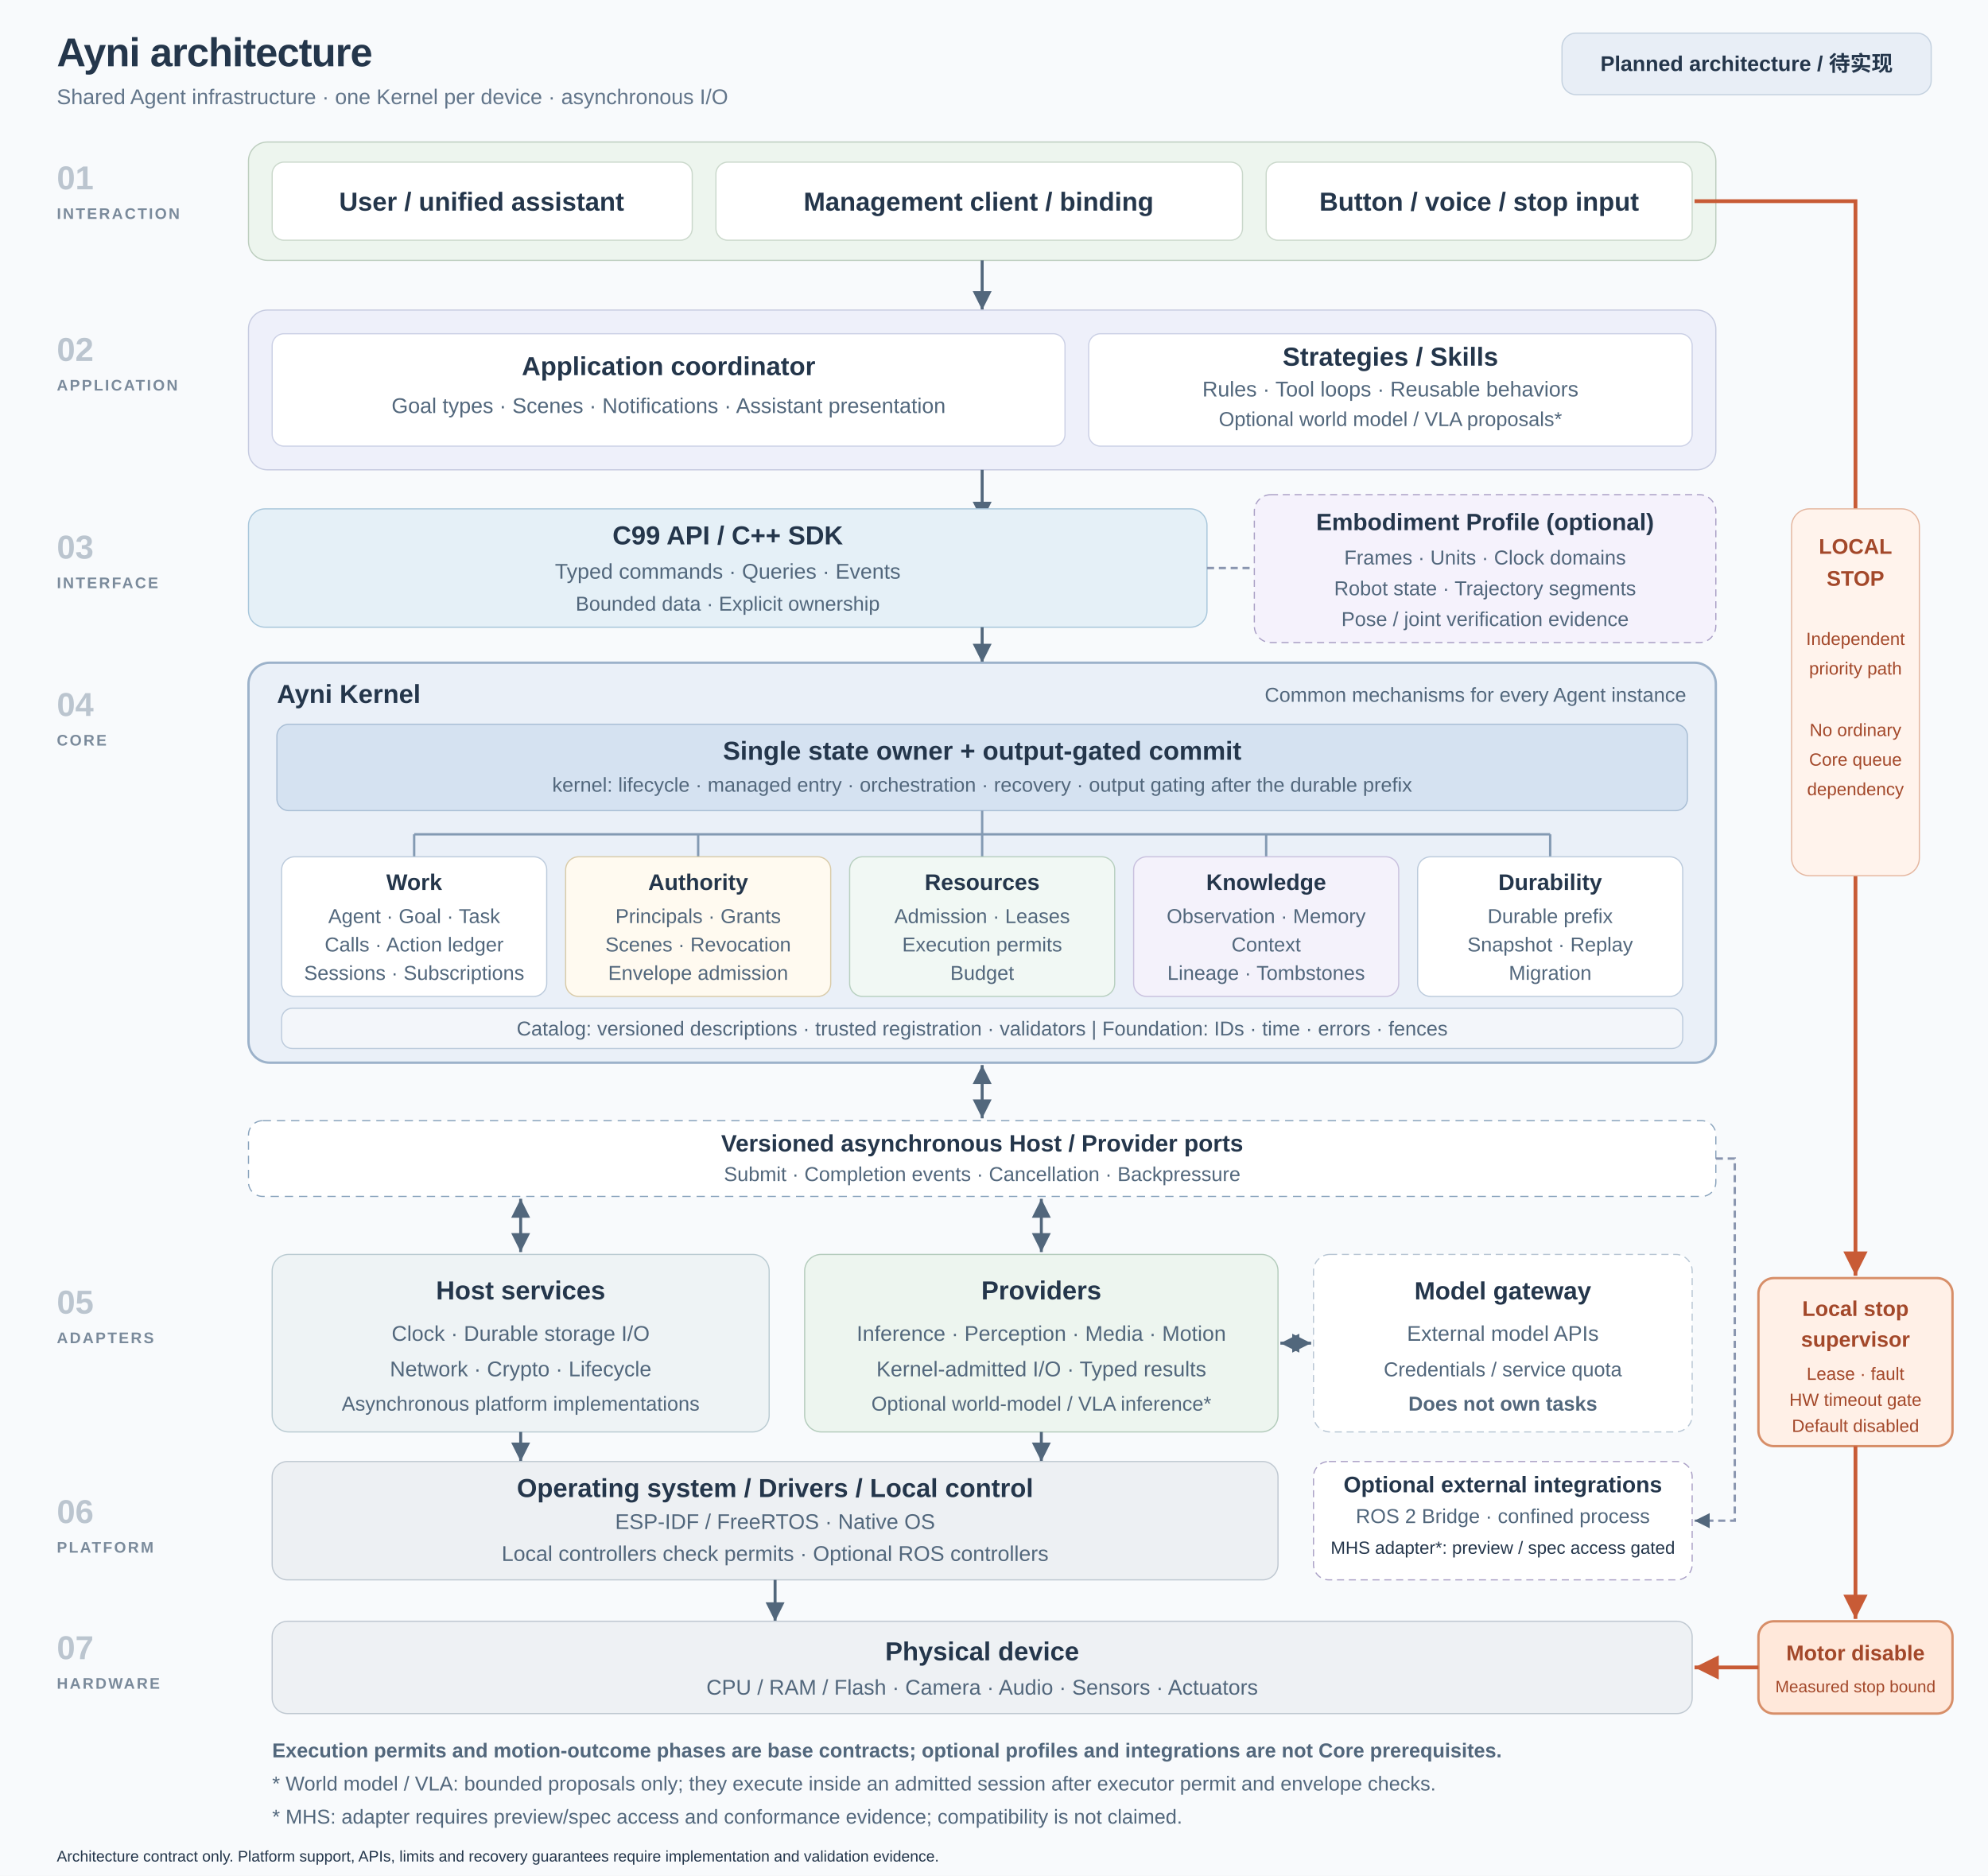
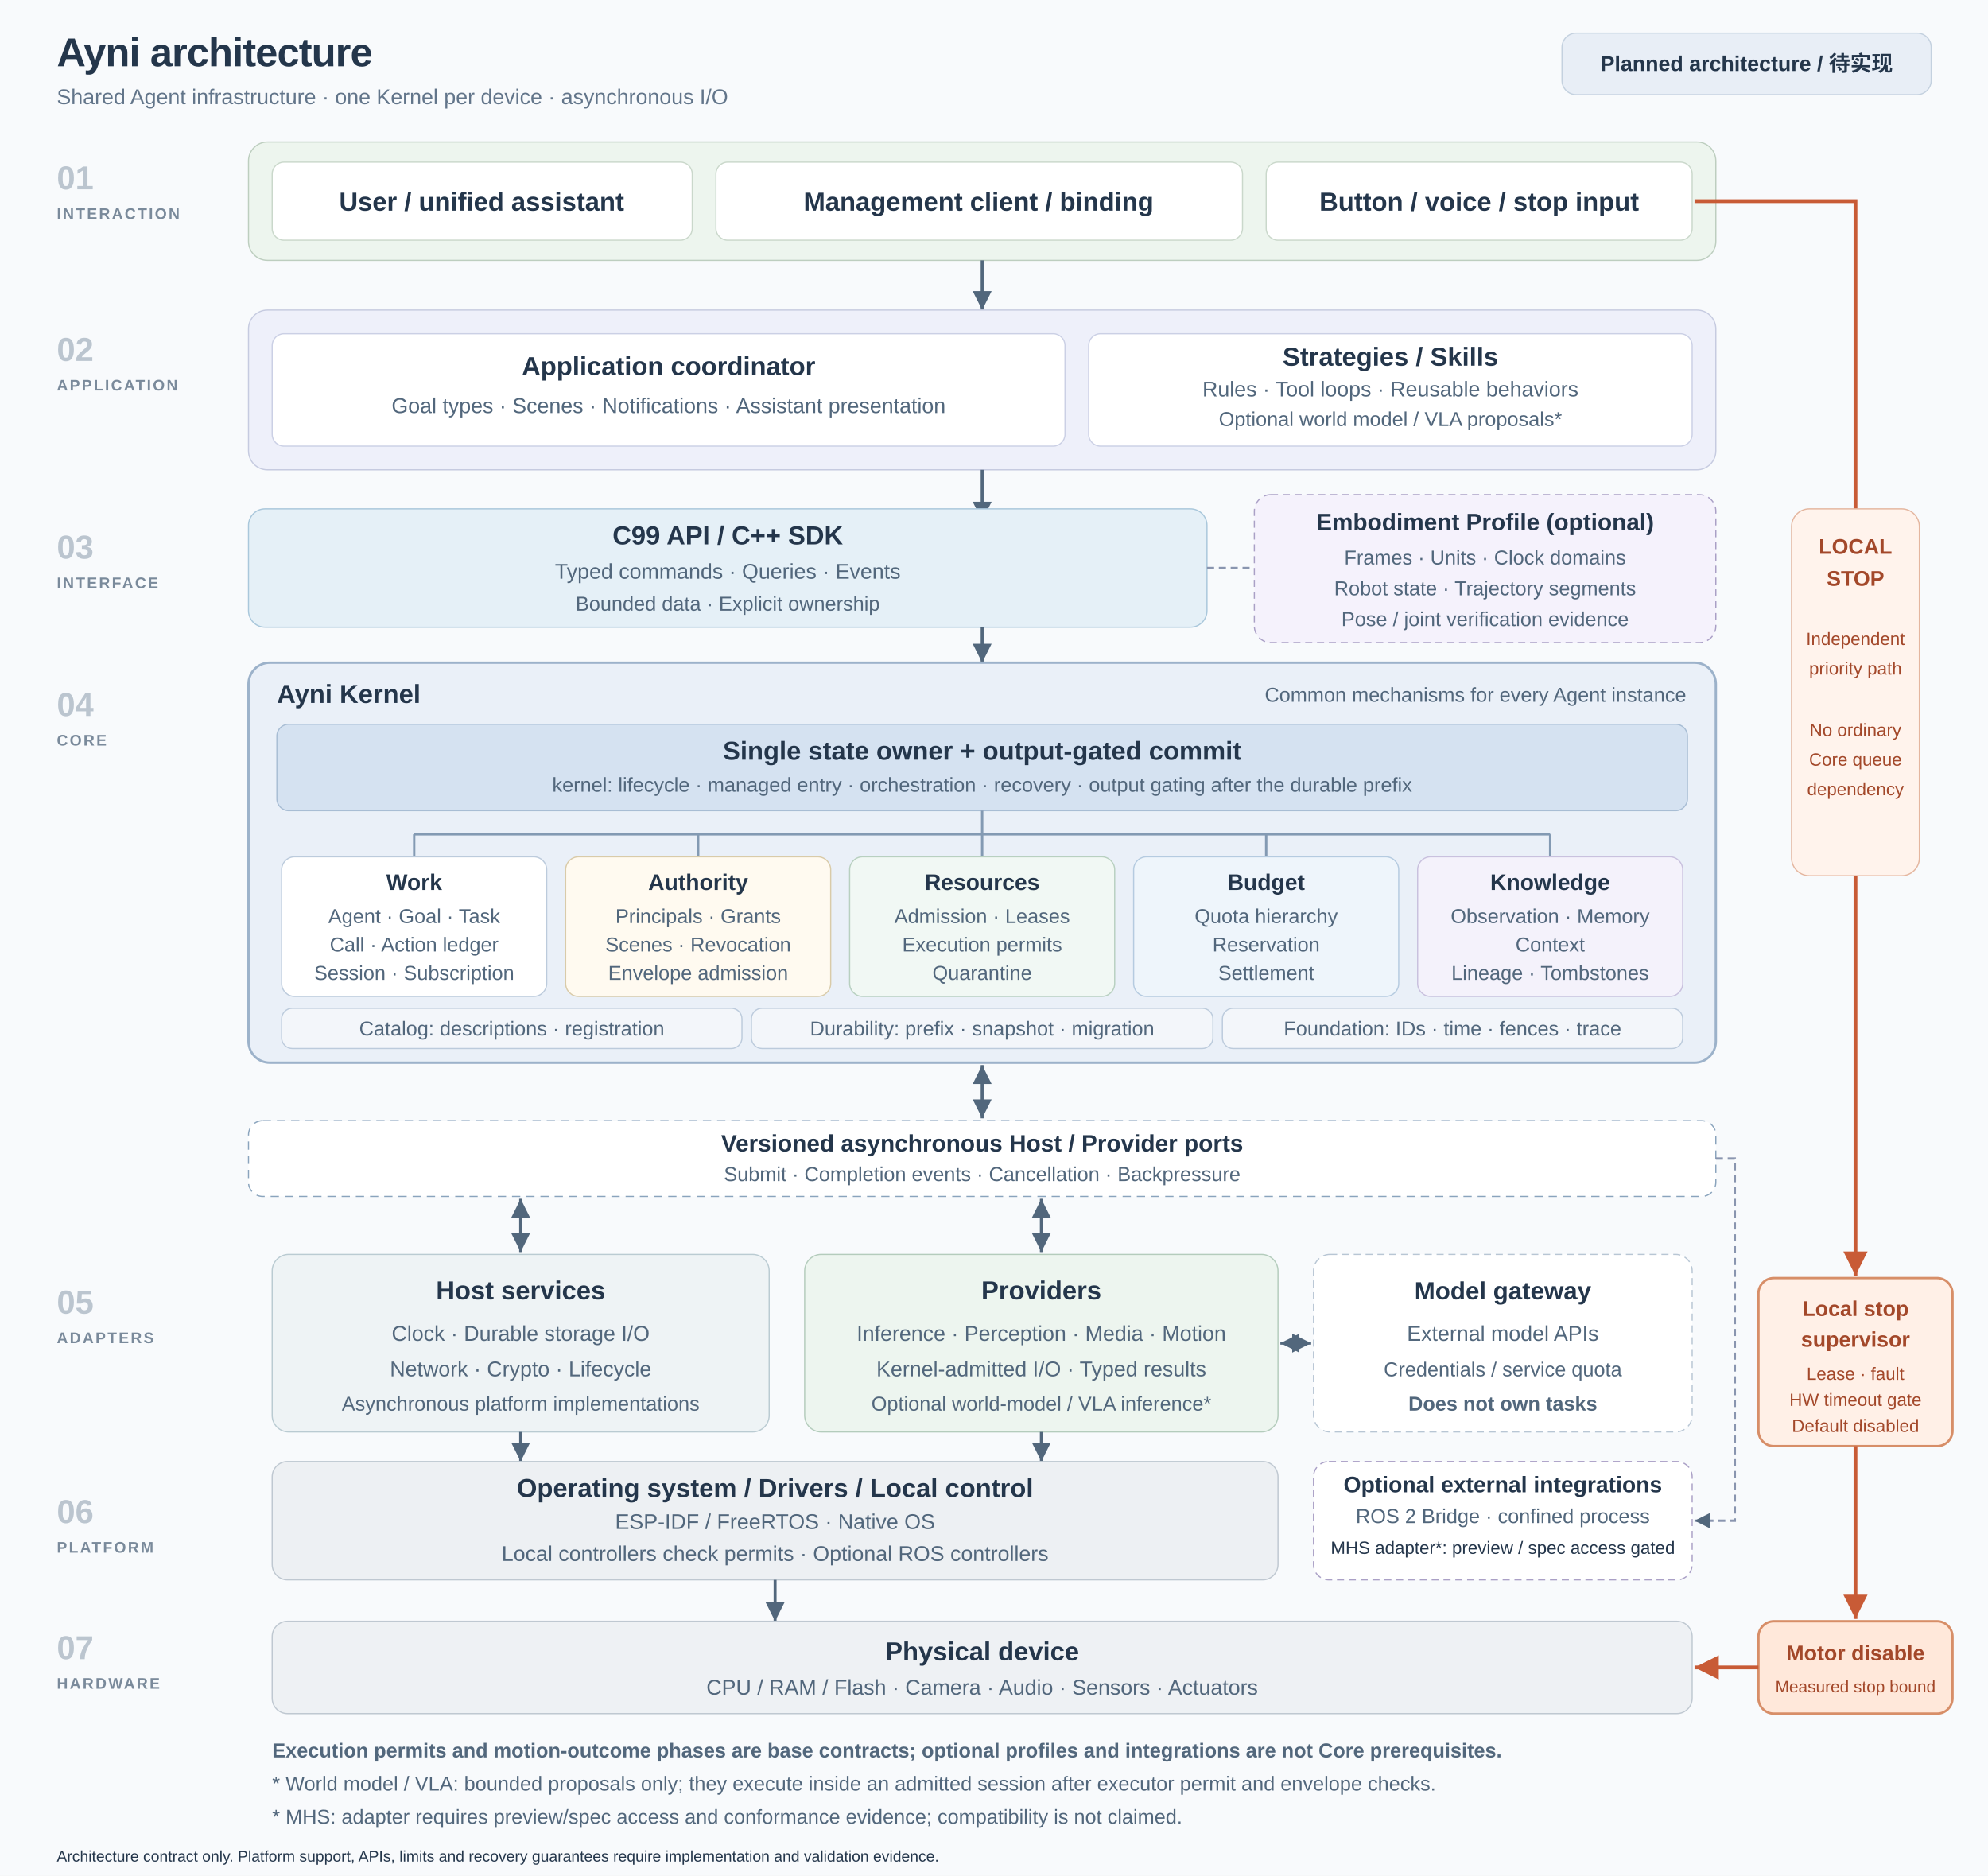
<svg xmlns="http://www.w3.org/2000/svg" width="1680" height="1585" viewBox="0 0 1680 1585" role="img" aria-labelledby="title desc">
  <defs>
    <marker id="arrow" viewBox="0 0 10 10" refX="9" refY="5" markerWidth="8" markerHeight="8" orient="auto-start-reverse">
      <path d="M 1 1 L 9 5 L 1 9 Z" fill="#52677c" />
    </marker>
    <marker id="stop-arrow" viewBox="0 0 10 10" refX="9" refY="5" markerWidth="8" markerHeight="8" orient="auto">
      <path d="M 1 1 L 9 5 L 1 9 Z" fill="#c85b36" />
    </marker>
    <style>
      text { font-family: -apple-system, BlinkMacSystemFont, 'Segoe UI', Arial, sans-serif; fill: #24364b; }
      .heading { font-size: 34px; font-weight: 700; letter-spacing: -.6px; }
      .subtitle { font-size: 18px; fill: #62758a; }
      .layer { font-size: 13px; font-weight: 700; letter-spacing: 1.5px; fill: #7a8a9b; }
      .layer-number { font-size: 28px; font-weight: 600; fill: #bbc5cf; }
      .label { font-size: 22px; font-weight: 650; }
      .small { font-size: 18px; fill: #52677c; }
      .detail { font-size: 17px; fill: #52677c; }
      .service-title { font-size: 19px; font-weight: 700; }
      .service-detail { font-size: 17px; fill: #52677c; }
      .connector { fill: none; stroke: #52677c; stroke-width: 2.5; marker-end: url(#arrow); }
      .duplex { fill: none; stroke: #52677c; stroke-width: 2.5; marker-start: url(#arrow); marker-end: url(#arrow); }
      .optional-link { fill: none; stroke: #8995af; stroke-width: 2; stroke-dasharray: 6 4; }
      .stop-line { fill: none; stroke: #c85b36; stroke-width: 3.2; marker-end: url(#stop-arrow); }
      .stop-title { font-size: 18px; font-weight: 700; fill: #a3482a; }
      .stop-detail { font-size: 15px; fill: #a3482a; }
    </style>
  </defs>
  <rect width="1680" height="1585" fill="#f8fafc" />
  <text x="48" y="56" class="heading">Ayni architecture</text>
  <text x="48" y="88" class="subtitle">Shared Agent infrastructure · one Kernel per device · asynchronous I/O</text>
  <rect x="1320" y="28" width="312" height="52" rx="12" fill="#e8eef6" stroke="#c4d1df" />
  <text x="1476" y="60" text-anchor="middle" font-size="18" font-weight="650">Planned architecture / 待实现</text>
  <text x="48" y="160" class="layer-number">01</text>
  <text x="48" y="185" class="layer">INTERACTION</text>
  <rect x="210" y="120" width="1240" height="100" rx="16" fill="#edf5ee" stroke="#bdcebf" />
  <rect x="230" y="137" width="355" height="66" rx="10" fill="#ffffff" stroke="#cad8cb" />
  <text x="407" y="178" text-anchor="middle" class="label">User / unified assistant</text>
  <rect x="605" y="137" width="445" height="66" rx="10" fill="#ffffff" stroke="#cad8cb" />
  <text x="827" y="178" text-anchor="middle" class="label">Management client / binding</text>
  <rect x="1070" y="137" width="360" height="66" rx="10" fill="#ffffff" stroke="#cad8cb" />
  <text x="1250" y="178" text-anchor="middle" class="label">Button / voice / stop input</text>
  <path d="M 830 220 V 262" class="connector" />
  <text x="48" y="305" class="layer-number">02</text>
  <text x="48" y="330" class="layer">APPLICATION</text>
  <rect x="210" y="262" width="1240" height="135" rx="16" fill="#eef0fa" stroke="#c6cbe0" />
  <rect x="230" y="282" width="670" height="95" rx="10" fill="#ffffff" stroke="#cbd0e5" />
  <text x="565" y="317" text-anchor="middle" class="label">Application coordinator</text>
  <text x="565" y="349" text-anchor="middle" class="small">Goal types · Scenes · Notifications · Assistant presentation</text>
  <rect x="920" y="282" width="510" height="95" rx="10" fill="#ffffff" stroke="#cbd0e5" />
  <text x="1175" y="309" text-anchor="middle" class="label">Strategies / Skills</text>
  <text x="1175" y="335" text-anchor="middle" class="small">Rules · Tool loops · Reusable behaviors</text>
  <text x="1175" y="360" text-anchor="middle" class="detail">Optional world model / VLA proposals*</text>
  <path d="M 830 397 V 440" class="connector" />
  <text x="48" y="472" class="layer-number">03</text>
  <text x="48" y="497" class="layer">INTERFACE</text>
  <rect x="210" y="430" width="810" height="100" rx="14" fill="#e5f0f7" stroke="#a9c7db" />
  <text x="615" y="460" text-anchor="middle" class="label">C99 API / C++ SDK</text>
  <text x="615" y="489" text-anchor="middle" class="small">Typed commands · Queries · Events</text>
  <text x="615" y="516" text-anchor="middle" class="detail">Bounded data · Explicit ownership</text>
  <path d="M 830 530 V 560" class="connector" />
  <path d="M 1020 480 H 1058" class="optional-link" />
  <rect x="1060" y="418" width="390" height="125" rx="14" fill="#f5f2fc" stroke="#aaa0c6" stroke-dasharray="6 4" />
  <text x="1255" y="448" text-anchor="middle" font-size="20" font-weight="650">Embodiment Profile (optional)</text>
  <text x="1255" y="477" text-anchor="middle" class="detail">Frames · Units · Clock domains</text>
  <text x="1255" y="503" text-anchor="middle" class="detail">Robot state · Trajectory segments</text>
  <text x="1255" y="529" text-anchor="middle" class="detail">Pose / joint verification evidence</text>
  <text x="48" y="605" class="layer-number">04</text>
  <text x="48" y="630" class="layer">CORE</text>
  <rect x="210" y="560" width="1240" height="338" rx="18" fill="#eaf0f8" stroke="#9cb2ca" stroke-width="2" />
  <text x="234" y="594" class="label">Ayni Kernel</text>
  <text x="1425" y="593" text-anchor="end" class="detail">Common mechanisms for every Agent instance</text>
  <rect x="234" y="612" width="1192" height="73" rx="10" fill="#d5e2f1" stroke="#a8bdd4" />
  <text x="830" y="642" text-anchor="middle" class="label">Single state owner + output-gated commit</text>
  <text x="830" y="669" text-anchor="middle" class="detail">kernel: lifecycle · managed entry · orchestration · recovery · output gating after the durable prefix</text>
  <path d="M 830 685 V 705 M 350 705 H 1310" fill="none" stroke="#839ab3" stroke-width="2" />
  <path d="M 350 705 V 724 M 590 705 V 724 M 830 705 V 724 M 1070 705 V 724 M 1310 705 V 724" fill="none" stroke="#839ab3" stroke-width="2" />
  <rect x="238" y="724" width="224" height="118" rx="11" fill="#ffffff" stroke="#bccbdc" />
  <text x="350" y="752" text-anchor="middle" class="service-title">Work</text>
  <text x="350" y="780" text-anchor="middle" class="service-detail">Agent · Goal · Task</text>
-   <text x="350" y="804" text-anchor="middle" class="service-detail">Calls · Action ledger</text>
-   <text x="350" y="828" text-anchor="middle" class="service-detail">Sessions · Subscriptions</text>
+   <text x="350" y="804" text-anchor="middle" class="service-detail">Call · Action ledger</text>
+   <text x="350" y="828" text-anchor="middle" class="service-detail">Session · Subscription</text>
  <rect x="478" y="724" width="224" height="118" rx="11" fill="#fffaf0" stroke="#d9cba9" />
  <text x="590" y="752" text-anchor="middle" class="service-title">Authority</text>
  <text x="590" y="780" text-anchor="middle" class="service-detail">Principals · Grants</text>
  <text x="590" y="804" text-anchor="middle" class="service-detail">Scenes · Revocation</text>
  <text x="590" y="828" text-anchor="middle" class="service-detail">Envelope admission</text>
  <rect x="718" y="724" width="224" height="118" rx="11" fill="#f1f8f4" stroke="#b8d0c0" />
  <text x="830" y="752" text-anchor="middle" class="service-title">Resources</text>
  <text x="830" y="780" text-anchor="middle" class="service-detail">Admission · Leases</text>
  <text x="830" y="804" text-anchor="middle" class="service-detail">Execution permits</text>
-   <text x="830" y="828" text-anchor="middle" class="service-detail">Budget</text>
-   <rect x="958" y="724" width="224" height="118" rx="11" fill="#f4f2fb" stroke="#c9c1de" />
-   <text x="1070" y="752" text-anchor="middle" class="service-title">Knowledge</text>
-   <text x="1070" y="780" text-anchor="middle" class="service-detail">Observation · Memory</text>
-   <text x="1070" y="804" text-anchor="middle" class="service-detail">Context</text>
-   <text x="1070" y="828" text-anchor="middle" class="service-detail">Lineage · Tombstones</text>
-   <rect x="1198" y="724" width="224" height="118" rx="11" fill="#ffffff" stroke="#bccbdc" />
-   <text x="1310" y="752" text-anchor="middle" class="service-title">Durability</text>
-   <text x="1310" y="780" text-anchor="middle" class="service-detail">Durable prefix</text>
-   <text x="1310" y="804" text-anchor="middle" class="service-detail">Snapshot · Replay</text>
-   <text x="1310" y="828" text-anchor="middle" class="service-detail">Migration</text>
-   <rect x="238" y="852" width="1184" height="34" rx="9" fill="#f3f6fa" stroke="#bccbdc" />
-   <text x="830" y="875" text-anchor="middle" class="detail">Catalog: versioned descriptions · trusted registration · validators   |   Foundation: IDs · time · errors · fences</text>
+   <text x="830" y="828" text-anchor="middle" class="service-detail">Quarantine</text>
+   <rect x="958" y="724" width="224" height="118" rx="11" fill="#eef5fb" stroke="#b5cbe0" />
+   <text x="1070" y="752" text-anchor="middle" class="service-title">Budget</text>
+   <text x="1070" y="780" text-anchor="middle" class="service-detail">Quota hierarchy</text>
+   <text x="1070" y="804" text-anchor="middle" class="service-detail">Reservation</text>
+   <text x="1070" y="828" text-anchor="middle" class="service-detail">Settlement</text>
+   <rect x="1198" y="724" width="224" height="118" rx="11" fill="#f4f2fb" stroke="#c9c1de" />
+   <text x="1310" y="752" text-anchor="middle" class="service-title">Knowledge</text>
+   <text x="1310" y="780" text-anchor="middle" class="service-detail">Observation · Memory</text>
+   <text x="1310" y="804" text-anchor="middle" class="service-detail">Context</text>
+   <text x="1310" y="828" text-anchor="middle" class="service-detail">Lineage · Tombstones</text>
+   <rect x="238" y="852" width="389" height="34" rx="9" fill="#f3f6fa" stroke="#bccbdc" />
+   <text x="432.5" y="875" text-anchor="middle" class="detail">Catalog: descriptions · registration</text>
+   <rect x="635" y="852" width="390" height="34" rx="9" fill="#f3f6fa" stroke="#bccbdc" />
+   <text x="830" y="875" text-anchor="middle" class="detail">Durability: prefix · snapshot · migration</text>
+   <rect x="1033" y="852" width="389" height="34" rx="9" fill="#f3f6fa" stroke="#bccbdc" />
+   <text x="1227.5" y="875" text-anchor="middle" class="detail">Foundation: IDs · time · fences · trace</text>
  <path d="M 830 900 V 945" class="duplex" />
  <rect x="210" y="947" width="1240" height="64" rx="12" fill="#ffffff" stroke="#8aa4bd" stroke-dasharray="7 5" />
  <text x="830" y="973" text-anchor="middle" font-size="20" font-weight="650">Versioned asynchronous Host / Provider ports</text>
  <text x="830" y="998" text-anchor="middle" class="detail">Submit · Completion events · Cancellation · Backpressure</text>
  <path d="M 440 1013 V 1058" class="duplex" />
  <path d="M 880 1013 V 1058" class="duplex" />
  <text x="48" y="1110" class="layer-number">05</text>
  <text x="48" y="1135" class="layer">ADAPTERS</text>
  <rect x="230" y="1060" width="420" height="150" rx="14" fill="#eef3f5" stroke="#bacbd2" />
  <text x="440" y="1098" text-anchor="middle" class="label">Host services</text>
  <text x="440" y="1133" text-anchor="middle" class="small">Clock · Durable storage I/O</text>
  <text x="440" y="1163" text-anchor="middle" class="small">Network · Crypto · Lifecycle</text>
  <text x="440" y="1192" text-anchor="middle" class="detail">Asynchronous platform implementations</text>
  <rect x="680" y="1060" width="400" height="150" rx="14" fill="#edf5ef" stroke="#b4ccbc" />
  <text x="880" y="1098" text-anchor="middle" class="label">Providers</text>
  <text x="880" y="1133" text-anchor="middle" class="small">Inference · Perception · Media · Motion</text>
  <text x="880" y="1163" text-anchor="middle" class="small">Kernel-admitted I/O · Typed results</text>
  <text x="880" y="1192" text-anchor="middle" class="detail">Optional world-model / VLA inference*</text>
  <path d="M 1082 1135 H 1108" class="duplex" />
  <rect x="1110" y="1060" width="320" height="150" rx="14" fill="#ffffff" stroke="#b8c6d4" stroke-dasharray="6 4" />
  <text x="1270" y="1098" text-anchor="middle" font-size="21" font-weight="650">Model gateway</text>
  <text x="1270" y="1133" text-anchor="middle" class="small">External model APIs</text>
  <text x="1270" y="1163" text-anchor="middle" class="detail">Credentials / service quota</text>
  <text x="1270" y="1192" text-anchor="middle" class="detail" font-weight="650">Does not own tasks</text>
  <path d="M 440 1210 V 1235" class="connector" />
  <path d="M 880 1210 V 1235" class="connector" />
  <text x="48" y="1287" class="layer-number">06</text>
  <text x="48" y="1312" class="layer">PLATFORM</text>
  <rect x="230" y="1235" width="850" height="100" rx="13" fill="#edf0f3" stroke="#bfc8d1" />
  <text x="655" y="1265" text-anchor="middle" class="label">Operating system / Drivers / Local control</text>
  <text x="655" y="1292" text-anchor="middle" class="small">ESP-IDF / FreeRTOS · Native OS</text>
  <text x="655" y="1319" text-anchor="middle" class="small">Local controllers check permits · Optional ROS controllers</text>
  <path d="M 655 1335 V 1370" class="connector" />
  <path d="M 1450 979 H 1466 V 1285 H 1432" class="optional-link" marker-end="url(#arrow)" />
  <rect x="1110" y="1235" width="320" height="100" rx="13" fill="#ffffff" stroke="#aaa0c6" stroke-dasharray="6 4" />
  <text x="1270" y="1261" text-anchor="middle" font-size="19" font-weight="650">Optional external integrations</text>
  <text x="1270" y="1287" text-anchor="middle" class="detail">ROS 2 Bridge · confined process</text>
  <text x="1270" y="1313" text-anchor="middle" font-size="15" fill="#52677c">MHS adapter*: preview / spec access gated</text>
  <text x="48" y="1402" class="layer-number">07</text>
  <text x="48" y="1427" class="layer">HARDWARE</text>
  <rect x="230" y="1370" width="1200" height="78" rx="13" fill="#eef1f4" stroke="#bfc8d1" />
  <text x="830" y="1403" text-anchor="middle" class="label">Physical device</text>
  <text x="830" y="1432" text-anchor="middle" class="small">CPU / RAM / Flash · Camera · Audio · Sensors · Actuators</text>
  <path d="M 1432 170 H 1568 V 1078" class="stop-line" />
  <rect x="1514" y="430" width="108" height="310" rx="15" fill="#fff3ec" stroke="#e4b69f" />
  <text x="1568" y="468" text-anchor="middle" class="stop-title">LOCAL</text>
  <text x="1568" y="495" text-anchor="middle" class="stop-title">STOP</text>
  <text x="1568" y="545" text-anchor="middle" class="stop-detail">Independent</text>
  <text x="1568" y="570" text-anchor="middle" class="stop-detail">priority path</text>
  <text x="1568" y="622" text-anchor="middle" class="stop-detail">No ordinary</text>
  <text x="1568" y="647" text-anchor="middle" class="stop-detail">Core queue</text>
  <text x="1568" y="672" text-anchor="middle" class="stop-detail">dependency</text>
  <rect x="1486" y="1080" width="164" height="142" rx="13" fill="#fff0e7" stroke="#d78e68" stroke-width="2" />
  <text x="1568" y="1112" text-anchor="middle" class="stop-title">Local stop</text>
  <text x="1568" y="1138" text-anchor="middle" class="stop-title">supervisor</text>
  <text x="1568" y="1166" text-anchor="middle" class="stop-detail">Lease · fault</text>
  <text x="1568" y="1188" text-anchor="middle" class="stop-detail">HW timeout gate</text>
  <text x="1568" y="1210" text-anchor="middle" class="stop-detail">Default disabled</text>
  <path d="M 1568 1222 V 1368" class="stop-line" />
  <rect x="1486" y="1370" width="164" height="78" rx="13" fill="#ffe8da" stroke="#d78e68" stroke-width="2" />
  <text x="1568" y="1403" text-anchor="middle" class="stop-title">Motor disable</text>
  <text x="1568" y="1430" text-anchor="middle" class="stop-detail" style="font-size: 14px">Measured stop bound</text>
  <path d="M 1486 1409 H 1432" class="stop-line" />
  <text x="230" y="1485" class="detail" font-weight="650">Execution permits and motion-outcome phases are base contracts; optional profiles and integrations are not Core prerequisites.</text>
  <text x="230" y="1513" class="detail">* World model / VLA: bounded proposals only; they execute inside an admitted session after executor permit and envelope checks.</text>
  <text x="230" y="1541" class="detail">* MHS: adapter requires preview/spec access and conformance evidence; compatibility is not claimed.</text>
  <text x="48" y="1573" font-size="13" fill="#7a8a9b">Architecture contract only. Platform support, APIs, limits and recovery guarantees require implementation and validation evidence.</text>
</svg>
